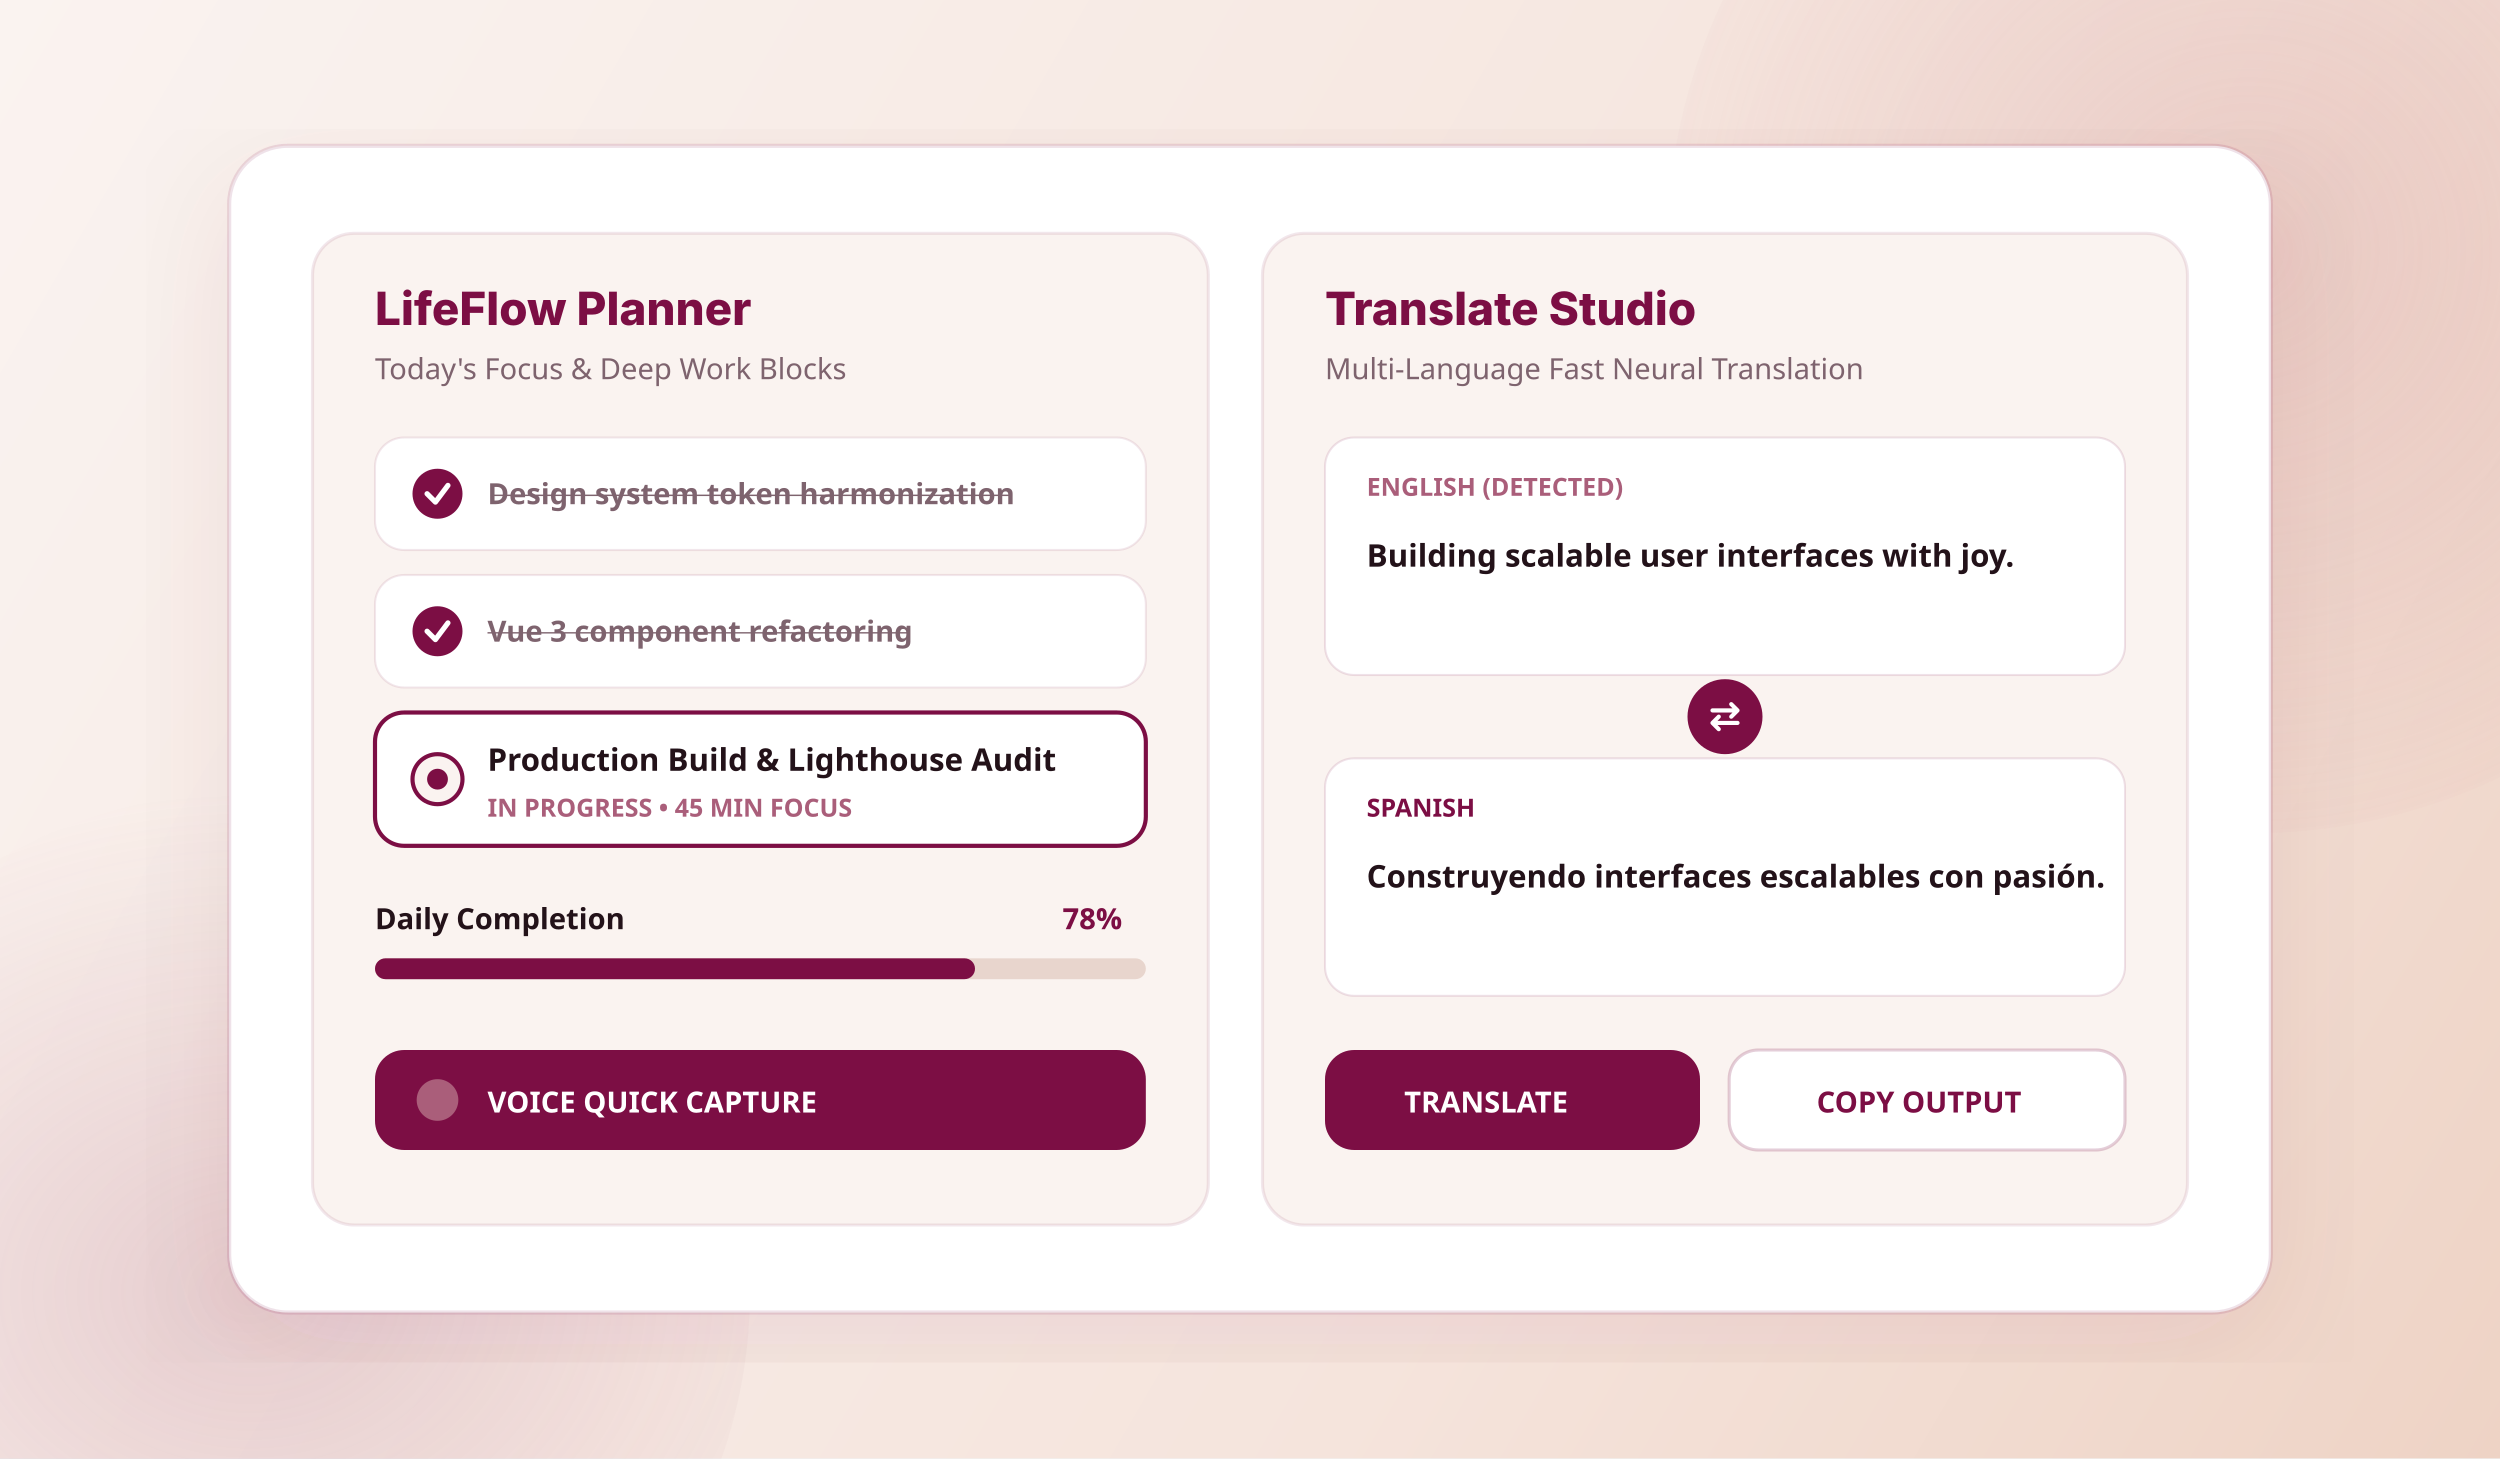
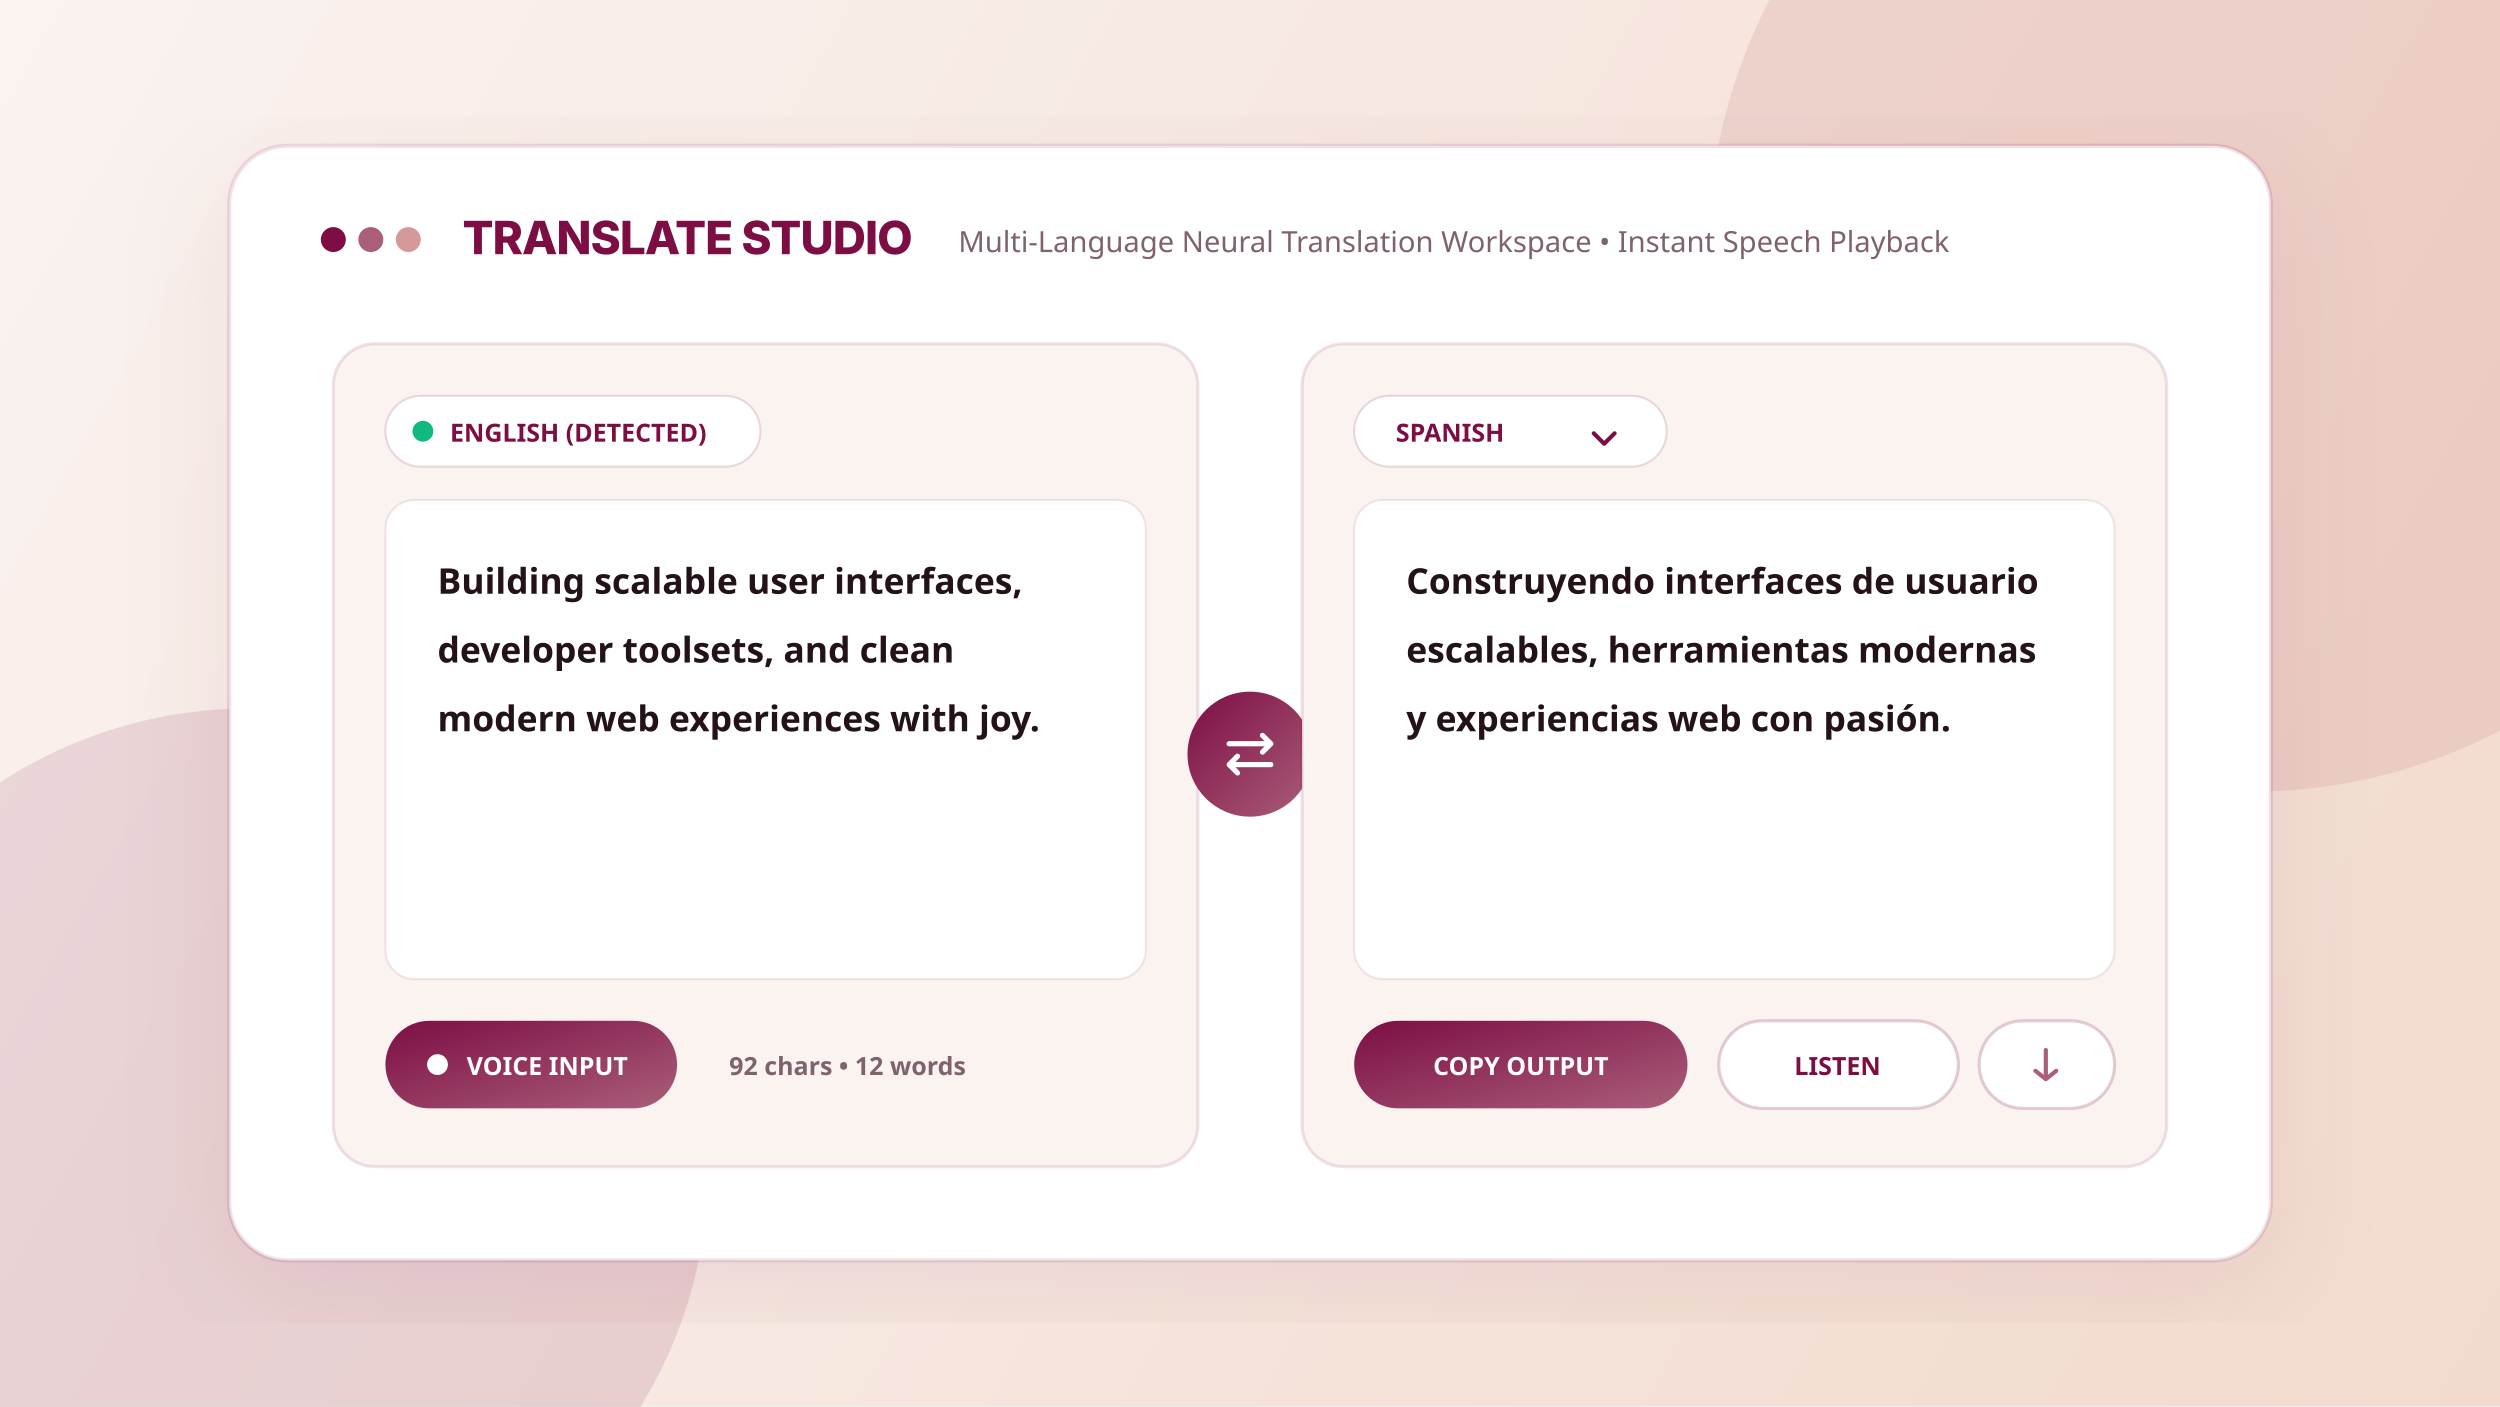
- <svg xmlns="http://www.w3.org/2000/svg" width="1200" height="700" viewBox="0 0 1200 700" fill="none">
+ <svg xmlns="http://www.w3.org/2000/svg" width="1200" height="675" viewBox="0 0 1200 675" fill="none">
  <defs>
-     <linearGradient id="p9-bg" x1="0" y1="0" x2="1200" y2="700" gradientUnits="userSpaceOnUse">
-       <stop offset="0" stop-color="#FAF3F0" />
-       <stop offset="0.65" stop-color="#F5E4DC" />
-       <stop offset="1" stop-color="#EED3C5" />
+     <linearGradient id="p9-bg" x1="0" y1="0" x2="1200" y2="675" gradientUnits="userSpaceOnUse">
+       <stop offset="0%" stop-color="#FAF3F0" />
+       <stop offset="100%" stop-color="#F2DACE" />
    </linearGradient>
-     <radialGradient id="p9-glowA" cx="0" cy="0" r="1" gradientUnits="userSpaceOnUse" gradientTransform="translate(1080 120) scale(340 340)">
-       <stop stop-color="#D49A9A" stop-opacity="0.32" />
-       <stop offset="1" stop-color="#D49A9A" stop-opacity="0" />
-     </radialGradient>
-     <radialGradient id="p9-glowB" cx="0" cy="0" r="1" gradientUnits="userSpaceOnUse" gradientTransform="translate(120 620) scale(300 240)">
-       <stop stop-color="#AA5E7A" stop-opacity="0.22" />
-       <stop offset="1" stop-color="#AA5E7A" stop-opacity="0" />
-     </radialGradient>
-     <filter id="p9-shadow" x="70" y="46" width="1060" height="608" filterUnits="userSpaceOnUse">
-       <feDropShadow dx="0" dy="16" stdDeviation="30" flood-color="#7C0E44" flood-opacity="0.08" />
+     <linearGradient id="p9-wine" x1="0" y1="0" x2="1" y2="1">
+       <stop offset="0%" stop-color="#7C0E44" />
+       <stop offset="100%" stop-color="#AA5E7A" />
+     </linearGradient>
+     <filter id="p9-shadow" x="60" y="40" width="1080" height="595" filterUnits="userSpaceOnUse">
+       <feDropShadow dx="0" dy="16" stdDeviation="28" flood-color="#7C0E44" flood-opacity="0.08" />
    </filter>
  </defs>
-   <rect width="1200" height="700" fill="url(#p9-bg)" />
-   <circle cx="1080" cy="120" r="280" fill="url(#p9-glowA)" />
-   <circle cx="120" cy="620" r="240" fill="url(#p9-glowB)" />
+   <rect width="1200" height="675" fill="url(#p9-bg)" />
+   <circle cx="1080" cy="120" r="260" fill="#D49A9A" fill-opacity="0.25" />
+   <circle cx="120" cy="560" r="220" fill="#AA5E7A" fill-opacity="0.18" />
  <g filter="url(#p9-shadow)">
-     <rect x="110" y="70" width="980" height="560" rx="28" fill="#FFFFFF" stroke="rgba(124, 14, 68, 0.12)" stroke-width="2" />
+     <rect x="110" y="70" width="980" height="535" rx="28" fill="#FFFFFF" stroke="rgba(124, 14, 68, 0.12)" stroke-width="2" />
  </g>
-   <rect x="150" y="112" width="430" height="476" rx="20" fill="#FAF3F0" stroke="rgba(124, 14, 68, 0.1)" stroke-width="1.5" />
-   <text x="180" y="156" fill="#7C0E44" font-family="'Space Grotesk', -apple-system, sans-serif" font-size="22" font-weight="800">LifeFlow Planner</text>
-   <text x="180" y="182" fill="#7E636E" font-family="'Manrope', sans-serif" font-size="14">Today's Focus &amp; Deep Work Blocks</text>
-   <rect x="180" y="210" width="370" height="54" rx="14" fill="#FFFFFF" stroke="rgba(124, 14, 68, 0.1)" />
-   <circle cx="210" cy="237" r="12" fill="#7C0E44" />
-   <path d="M205 237L209 241L215 233" stroke="#FFFFFF" stroke-width="2.5" stroke-linecap="round" stroke-linejoin="round" />
-   <text x="234" y="242" fill="#7E636E" font-family="'Manrope', sans-serif" font-size="14" font-weight="600" text-decoration="line-through">Design system token harmonization</text>
-   <rect x="180" y="276" width="370" height="54" rx="14" fill="#FFFFFF" stroke="rgba(124, 14, 68, 0.1)" />
-   <circle cx="210" cy="303" r="12" fill="#7C0E44" />
-   <path d="M205 303L209 307L215 299" stroke="#FFFFFF" stroke-width="2.5" stroke-linecap="round" stroke-linejoin="round" />
-   <text x="234" y="308" fill="#7E636E" font-family="'Manrope', sans-serif" font-size="14" font-weight="600" text-decoration="line-through">Vue 3 component refactoring</text>
-   <rect x="180" y="342" width="370" height="64" rx="14" fill="#FFFFFF" stroke="#7C0E44" stroke-width="2" />
-   <circle cx="210" cy="374" r="12" fill="#FAF3F0" stroke="#7C0E44" stroke-width="2" />
-   <circle cx="210" cy="374" r="5" fill="#7C0E44" />
-   <text x="234" y="370" fill="#231219" font-family="'Manrope', sans-serif" font-size="15" font-weight="700">Production Build &amp; Lighthouse Audit</text>
-   <text x="234" y="392" fill="#AA5E7A" font-family="'Space Grotesk', sans-serif" font-size="12" font-weight="700">IN PROGRESS • 45 MIN FOCUS</text>
-   <text x="180" y="446" fill="#231219" font-family="'Space Grotesk', sans-serif" font-size="14" font-weight="700">Daily Completion</text>
-   <text x="510" y="446" fill="#7C0E44" font-family="'Space Grotesk', sans-serif" font-size="14" font-weight="800">78%</text>
-   <rect x="180" y="460" width="370" height="10" rx="5" fill="#E8D5CD" />
-   <rect x="180" y="460" width="288" height="10" rx="5" fill="#7C0E44" />
-   <rect x="180" y="504" width="370" height="48" rx="14" fill="#7C0E44" />
-   <circle cx="210" cy="528" r="10" fill="#AA5E7A" />
-   <text x="234" y="534" fill="#FFFFFF" font-family="'Space Grotesk', sans-serif" font-size="14" font-weight="700">VOICE QUICK CAPTURE</text>
-   <rect x="606" y="112" width="444" height="476" rx="20" fill="#FAF3F0" stroke="rgba(124, 14, 68, 0.1)" stroke-width="1.5" />
-   <text x="636" y="156" fill="#7C0E44" font-family="'Space Grotesk', -apple-system, sans-serif" font-size="22" font-weight="800">Translate Studio</text>
-   <text x="636" y="182" fill="#7E636E" font-family="'Manrope', sans-serif" font-size="14">Multi-Language Fast Neural Translation</text>
-   <rect x="636" y="210" width="384" height="114" rx="14" fill="#FFFFFF" stroke="rgba(124, 14, 68, 0.12)" />
-   <text x="656" y="238" fill="#AA5E7A" font-family="'Space Grotesk', sans-serif" font-size="12" font-weight="700">ENGLISH (DETECTED)</text>
-   <text x="656" y="272" fill="#231219" font-family="'Manrope', sans-serif" font-size="15" font-weight="600">Building scalable user interfaces with joy.</text>
-   <circle cx="828" cy="344" r="18" fill="#7C0E44" />
-   <path d="M822 341H834M831 338L834 341L831 344M834 347H822M825 344L822 347L825 350" stroke="#FFFFFF" stroke-width="2" stroke-linecap="round" stroke-linejoin="round" />
-   <rect x="636" y="364" width="384" height="114" rx="14" fill="#FFFFFF" stroke="rgba(124, 14, 68, 0.12)" />
-   <text x="656" y="392" fill="#7C0E44" font-family="'Space Grotesk', sans-serif" font-size="12" font-weight="700">SPANISH</text>
-   <text x="656" y="426" fill="#231219" font-family="'Manrope', sans-serif" font-size="15" font-weight="600">Construyendo interfaces escalables con pasión.</text>
-   <rect x="636" y="504" width="180" height="48" rx="14" fill="#7C0E44" />
-   <text x="674" y="534" fill="#FFFFFF" font-family="'Space Grotesk', sans-serif" font-size="14" font-weight="700">TRANSLATE</text>
-   <rect x="830" y="504" width="190" height="48" rx="14" fill="#FFFFFF" stroke="rgba(124, 14, 68, 0.2)" stroke-width="1.5" />
-   <text x="872" y="534" fill="#7C0E44" font-family="'Space Grotesk', sans-serif" font-size="14" font-weight="700">COPY OUTPUT</text>
+   <circle cx="160" cy="115" r="6" fill="#7C0E44" />
+   <circle cx="178" cy="115" r="6" fill="#AA5E7A" />
+   <circle cx="196" cy="115" r="6" fill="#D49A9A" />
+   <text x="222" y="122" fill="#7C0E44" font-family="'Space Grotesk', -apple-system, sans-serif" font-size="22" font-weight="800" letter-spacing="-0.02em">
+     TRANSLATE STUDIO
+   </text>
+   <text x="460" y="121" fill="#7E636E" font-family="'Manrope', sans-serif" font-size="14" font-weight="500">
+     Multi-Language Neural Translation Workspace • Instant Speech Playback
+   </text>
+   <rect x="160" y="165" width="415" height="395" rx="20" fill="#FAF3F0" stroke="rgba(124, 14, 68, 0.12)" stroke-width="1.5" />
+   <rect x="185" y="190" width="180" height="34" rx="17" fill="#FFFFFF" stroke="rgba(124, 14, 68, 0.15)" />
+   <circle cx="203" cy="207" r="5" fill="#10B981" />
+   <text x="216" y="212" fill="#7C0E44" font-family="'Space Grotesk', sans-serif" font-size="12" font-weight="700">ENGLISH (DETECTED)</text>
+   <rect x="185" y="240" width="365" height="230" rx="14" fill="#FFFFFF" stroke="rgba(124, 14, 68, 0.1)" />
+   <text x="210" y="285" fill="#231219" font-family="'Manrope', sans-serif" font-size="17" font-weight="600">Building scalable user interfaces,</text>
+   <text x="210" y="318" fill="#231219" font-family="'Manrope', sans-serif" font-size="17" font-weight="600">developer toolsets, and clean</text>
+   <text x="210" y="351" fill="#231219" font-family="'Manrope', sans-serif" font-size="17" font-weight="600">modern web experiences with joy.</text>
+   <rect x="185" y="490" width="140" height="42" rx="21" fill="url(#p9-wine)" />
+   <circle cx="210" cy="511" r="5" fill="#FFFFFF" />
+   <text x="224" y="516" fill="#FFFFFF" font-family="'Space Grotesk', sans-serif" font-size="12" font-weight="700">VOICE INPUT</text>
+   <text x="350" y="516" fill="#7E636E" font-family="'Space Grotesk', sans-serif" font-size="12" font-weight="600">92 chars • 12 words</text>
+   <g transform="translate(600, 362)">
+     <circle cx="0" cy="0" r="30" fill="url(#p9-wine)" />
+     <path d="M-10 -5 H10 M6 -9 L10 -5 L6 -1" stroke="#FFFFFF" stroke-width="2.5" stroke-linecap="round" stroke-linejoin="round" />
+     <path d="M10 5 H-10 M-6 1 L-10 5 L-6 9" stroke="#FFFFFF" stroke-width="2.5" stroke-linecap="round" stroke-linejoin="round" />
+   </g>
+   <rect x="625" y="165" width="415" height="395" rx="20" fill="#FAF3F0" stroke="rgba(124, 14, 68, 0.12)" stroke-width="1.5" />
+   <rect x="650" y="190" width="150" height="34" rx="17" fill="#FFFFFF" stroke="rgba(124, 14, 68, 0.15)" />
+   <text x="670" y="212" fill="#7C0E44" font-family="'Space Grotesk', sans-serif" font-size="12" font-weight="700">SPANISH</text>
+   <path d="M765 208 L770 213 L775 208" stroke="#7C0E44" stroke-width="2" stroke-linecap="round" stroke-linejoin="round" />
+   <rect x="650" y="240" width="365" height="230" rx="14" fill="#FFFFFF" stroke="rgba(124, 14, 68, 0.1)" />
+   <text x="675" y="285" fill="#231219" font-family="'Manrope', sans-serif" font-size="17" font-weight="600">Construyendo interfaces de usuario</text>
+   <text x="675" y="318" fill="#231219" font-family="'Manrope', sans-serif" font-size="17" font-weight="600">escalables, herramientas modernas</text>
+   <text x="675" y="351" fill="#231219" font-family="'Manrope', sans-serif" font-size="17" font-weight="600">y experiencias web con pasión.</text>
+   <rect x="650" y="490" width="160" height="42" rx="21" fill="url(#p9-wine)" />
+   <text x="730" y="516" text-anchor="middle" fill="#FFFFFF" font-family="'Space Grotesk', sans-serif" font-size="12" font-weight="700">COPY OUTPUT</text>
+   <rect x="825" y="490" width="115" height="42" rx="21" fill="#FFFFFF" stroke="rgba(124, 14, 68, 0.2)" stroke-width="1.5" />
+   <text x="882" y="516" text-anchor="middle" fill="#7C0E44" font-family="'Space Grotesk', sans-serif" font-size="12" font-weight="700">LISTEN</text>
+   <rect x="950" y="490" width="65" height="42" rx="21" fill="#FFFFFF" stroke="rgba(124, 14, 68, 0.2)" stroke-width="1.5" />
+   <path d="M982 504 V518 M977 514 L982 518 L987 514" stroke="#AA5E7A" stroke-width="2" stroke-linecap="round" stroke-linejoin="round" />
</svg>
